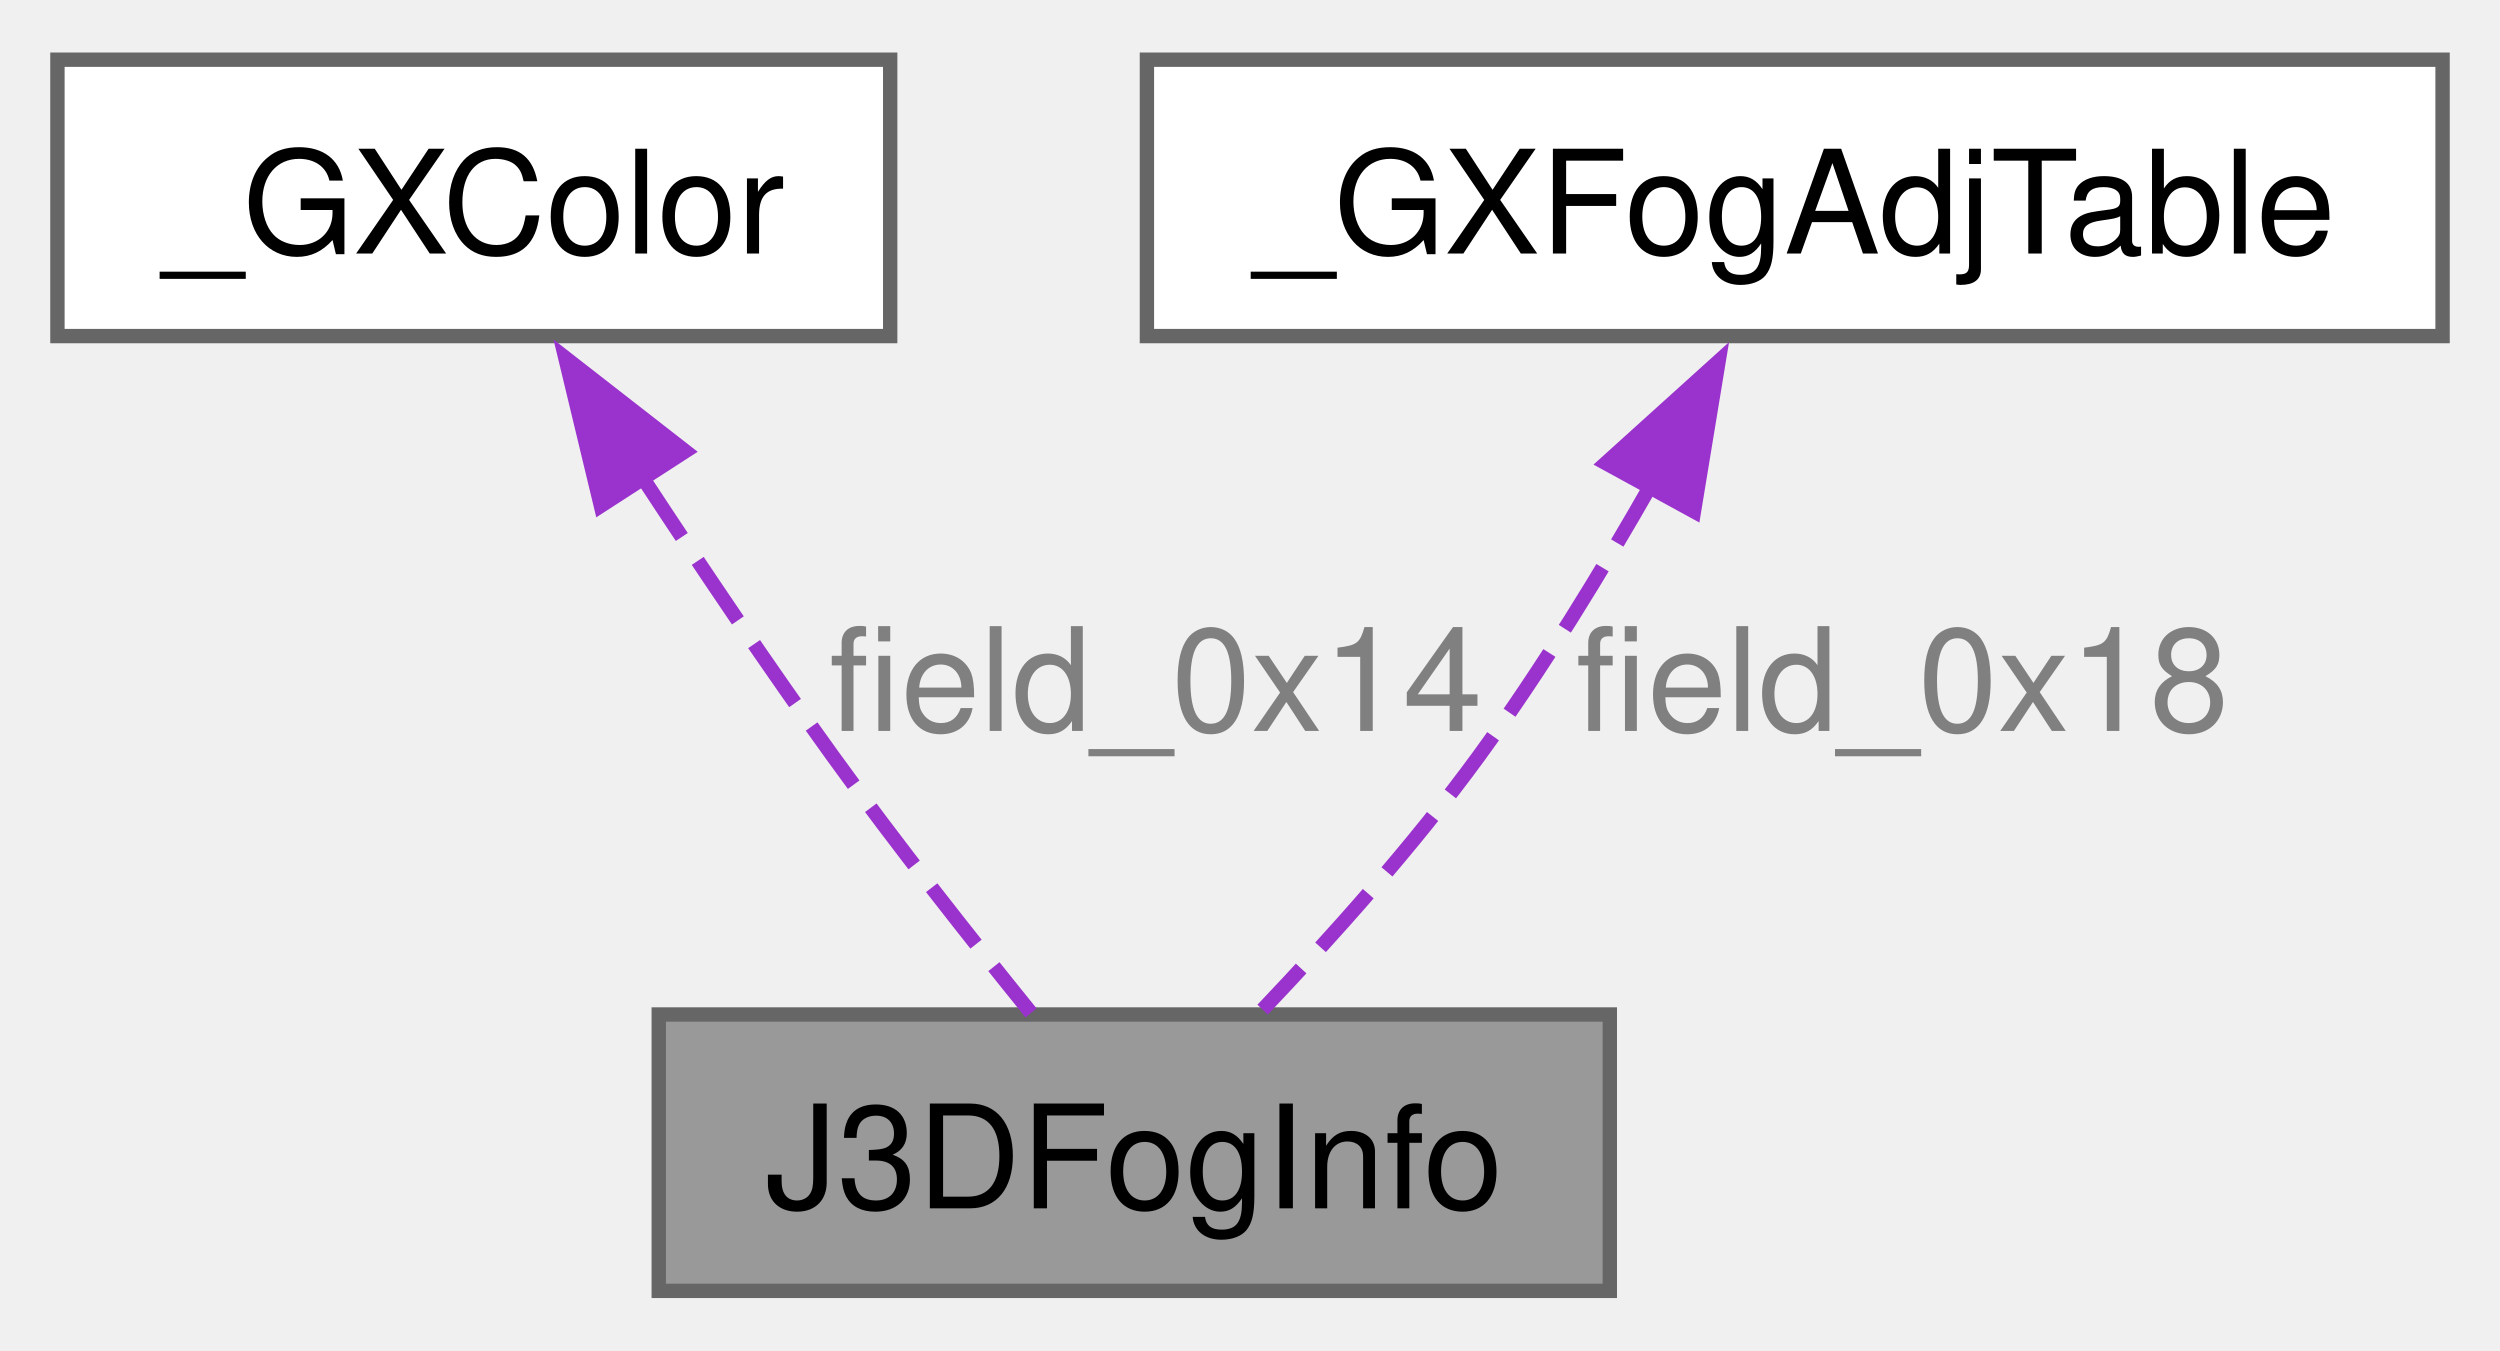
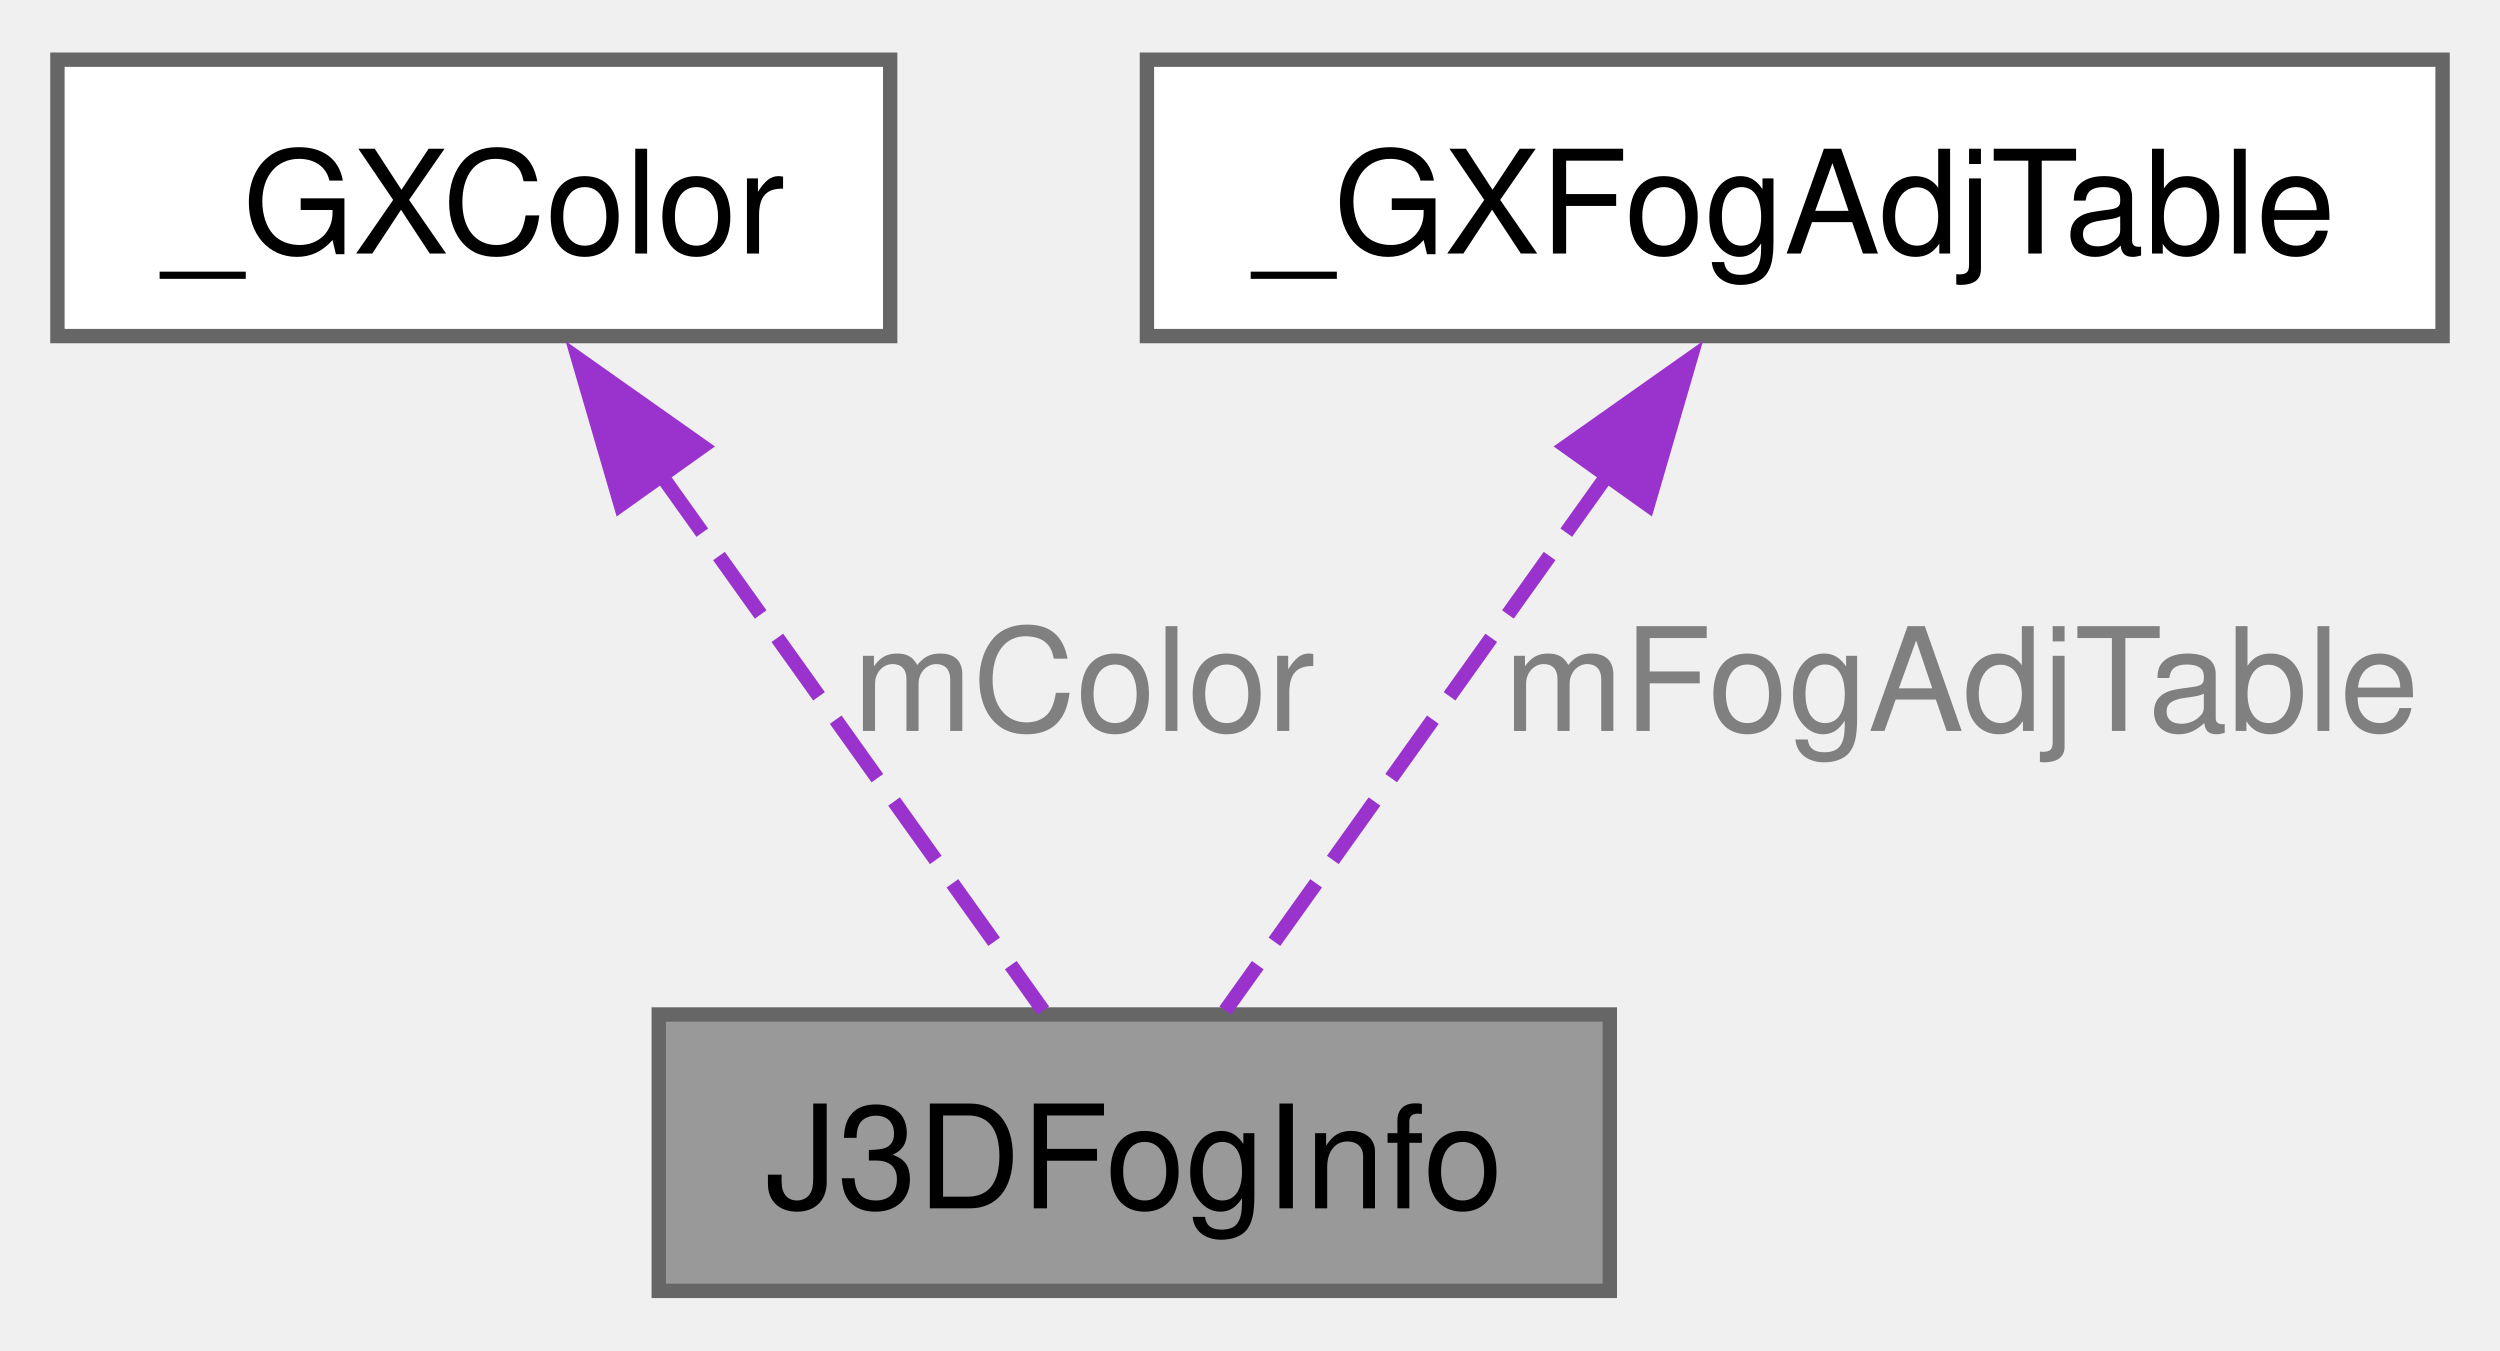
<svg xmlns="http://www.w3.org/2000/svg" xmlns:xlink="http://www.w3.org/1999/xlink" width="174pt" height="94pt" viewBox="0.00 0.00 174.12 93.75">
  <g id="graph0" class="graph" transform="scale(1 1) rotate(0) translate(4 89.75)">
    <g id="Node000001" class="node">
      <g id="a_Node000001">
        <a xlink:title=" ">
          <polygon fill="#999999" stroke="#666666" points="108.12,-19.25 41.88,-19.25 41.88,0 108.12,0 108.12,-19.25" />
          <text text-anchor="middle" x="75" y="-5.75" font-family="Helvetica,sans-Serif" font-size="10.00">J3DFogInfo</text>
        </a>
      </g>
    </g>
    <g id="Node000002" class="node">
      <g id="a_Node000002">
        <a xlink:href="struct__GXColor.html" target="_top" xlink:title=" ">
          <polygon fill="white" stroke="#666666" points="58,-85.75 0,-85.75 0,-66.5 58,-66.5 58,-85.75" />
          <text text-anchor="middle" x="29" y="-72.25" font-family="Helvetica,sans-Serif" font-size="10.00">_GXColor</text>
        </a>
      </g>
    </g>
    <g id="edge1_Node000001_Node000002" class="edge">
      <g id="a_edge1_Node000001_Node000002">
        <a xlink:title=" ">
-           <path fill="none" stroke="#9a32cd" stroke-dasharray="5,2" d="M40.73,-56.68C44.82,-50.44 49.51,-43.47 54,-37.25 58.41,-31.14 63.66,-24.49 67.81,-19.36" />
-           <polygon fill="#9a32cd" stroke="#9a32cd" points="37.85,-54.68 35.37,-64.99 43.73,-58.48 37.85,-54.68" />
+           <path fill="none" stroke="#9a32cd" stroke-dasharray="5,2" d="M42.01,-56.88C50.73,-44.66 61.81,-29.11 68.66,-19.52" />
+           <polygon fill="#9a32cd" stroke="#9a32cd" points="39.23,-54.75 36.27,-64.92 44.93,-58.81 39.23,-54.75" />
        </a>
      </g>
-       <text text-anchor="middle" x="76.5" y="-39" font-family="Helvetica,sans-Serif" font-size="10.00" fill="grey"> field_0x14</text>
+       <text text-anchor="middle" x="71.5" y="-39" font-family="Helvetica,sans-Serif" font-size="10.00" fill="grey"> mColor</text>
    </g>
    <g id="Node000003" class="node">
      <g id="a_Node000003">
        <a xlink:href="struct__GXFogAdjTable.html" target="_top" xlink:title=" ">
          <polygon fill="white" stroke="#666666" points="166.12,-85.75 75.88,-85.75 75.88,-66.5 166.12,-66.5 166.12,-85.75" />
          <text text-anchor="middle" x="121" y="-72.25" font-family="Helvetica,sans-Serif" font-size="10.00">_GXFogAdjTable</text>
        </a>
      </g>
    </g>
    <g id="edge2_Node000001_Node000003" class="edge">
      <g id="a_edge2_Node000001_Node000003">
        <a xlink:title=" ">
-           <path fill="none" stroke="#9a32cd" stroke-dasharray="5,2" d="M111.15,-56.41C107.59,-50.15 103.36,-43.23 99,-37.25 94.45,-31.01 88.68,-24.57 83.94,-19.59" />
-           <polygon fill="#9a32cd" stroke="#9a32cd" points="107.84,-57.65 115.7,-64.75 113.98,-54.29 107.84,-57.65" />
+           <path fill="none" stroke="#9a32cd" stroke-dasharray="5,2" d="M107.99,-56.88C99.27,-44.66 88.19,-29.11 81.34,-19.52" />
+           <polygon fill="#9a32cd" stroke="#9a32cd" points="105.07,-58.81 113.73,-64.92 110.77,-54.75 105.07,-58.81" />
        </a>
      </g>
-       <text text-anchor="middle" x="128.5" y="-39" font-family="Helvetica,sans-Serif" font-size="10.00" fill="grey"> field_0x18</text>
+       <text text-anchor="middle" x="132.62" y="-39" font-family="Helvetica,sans-Serif" font-size="10.00" fill="grey"> mFogAdjTable</text>
    </g>
  </g>
</svg>
